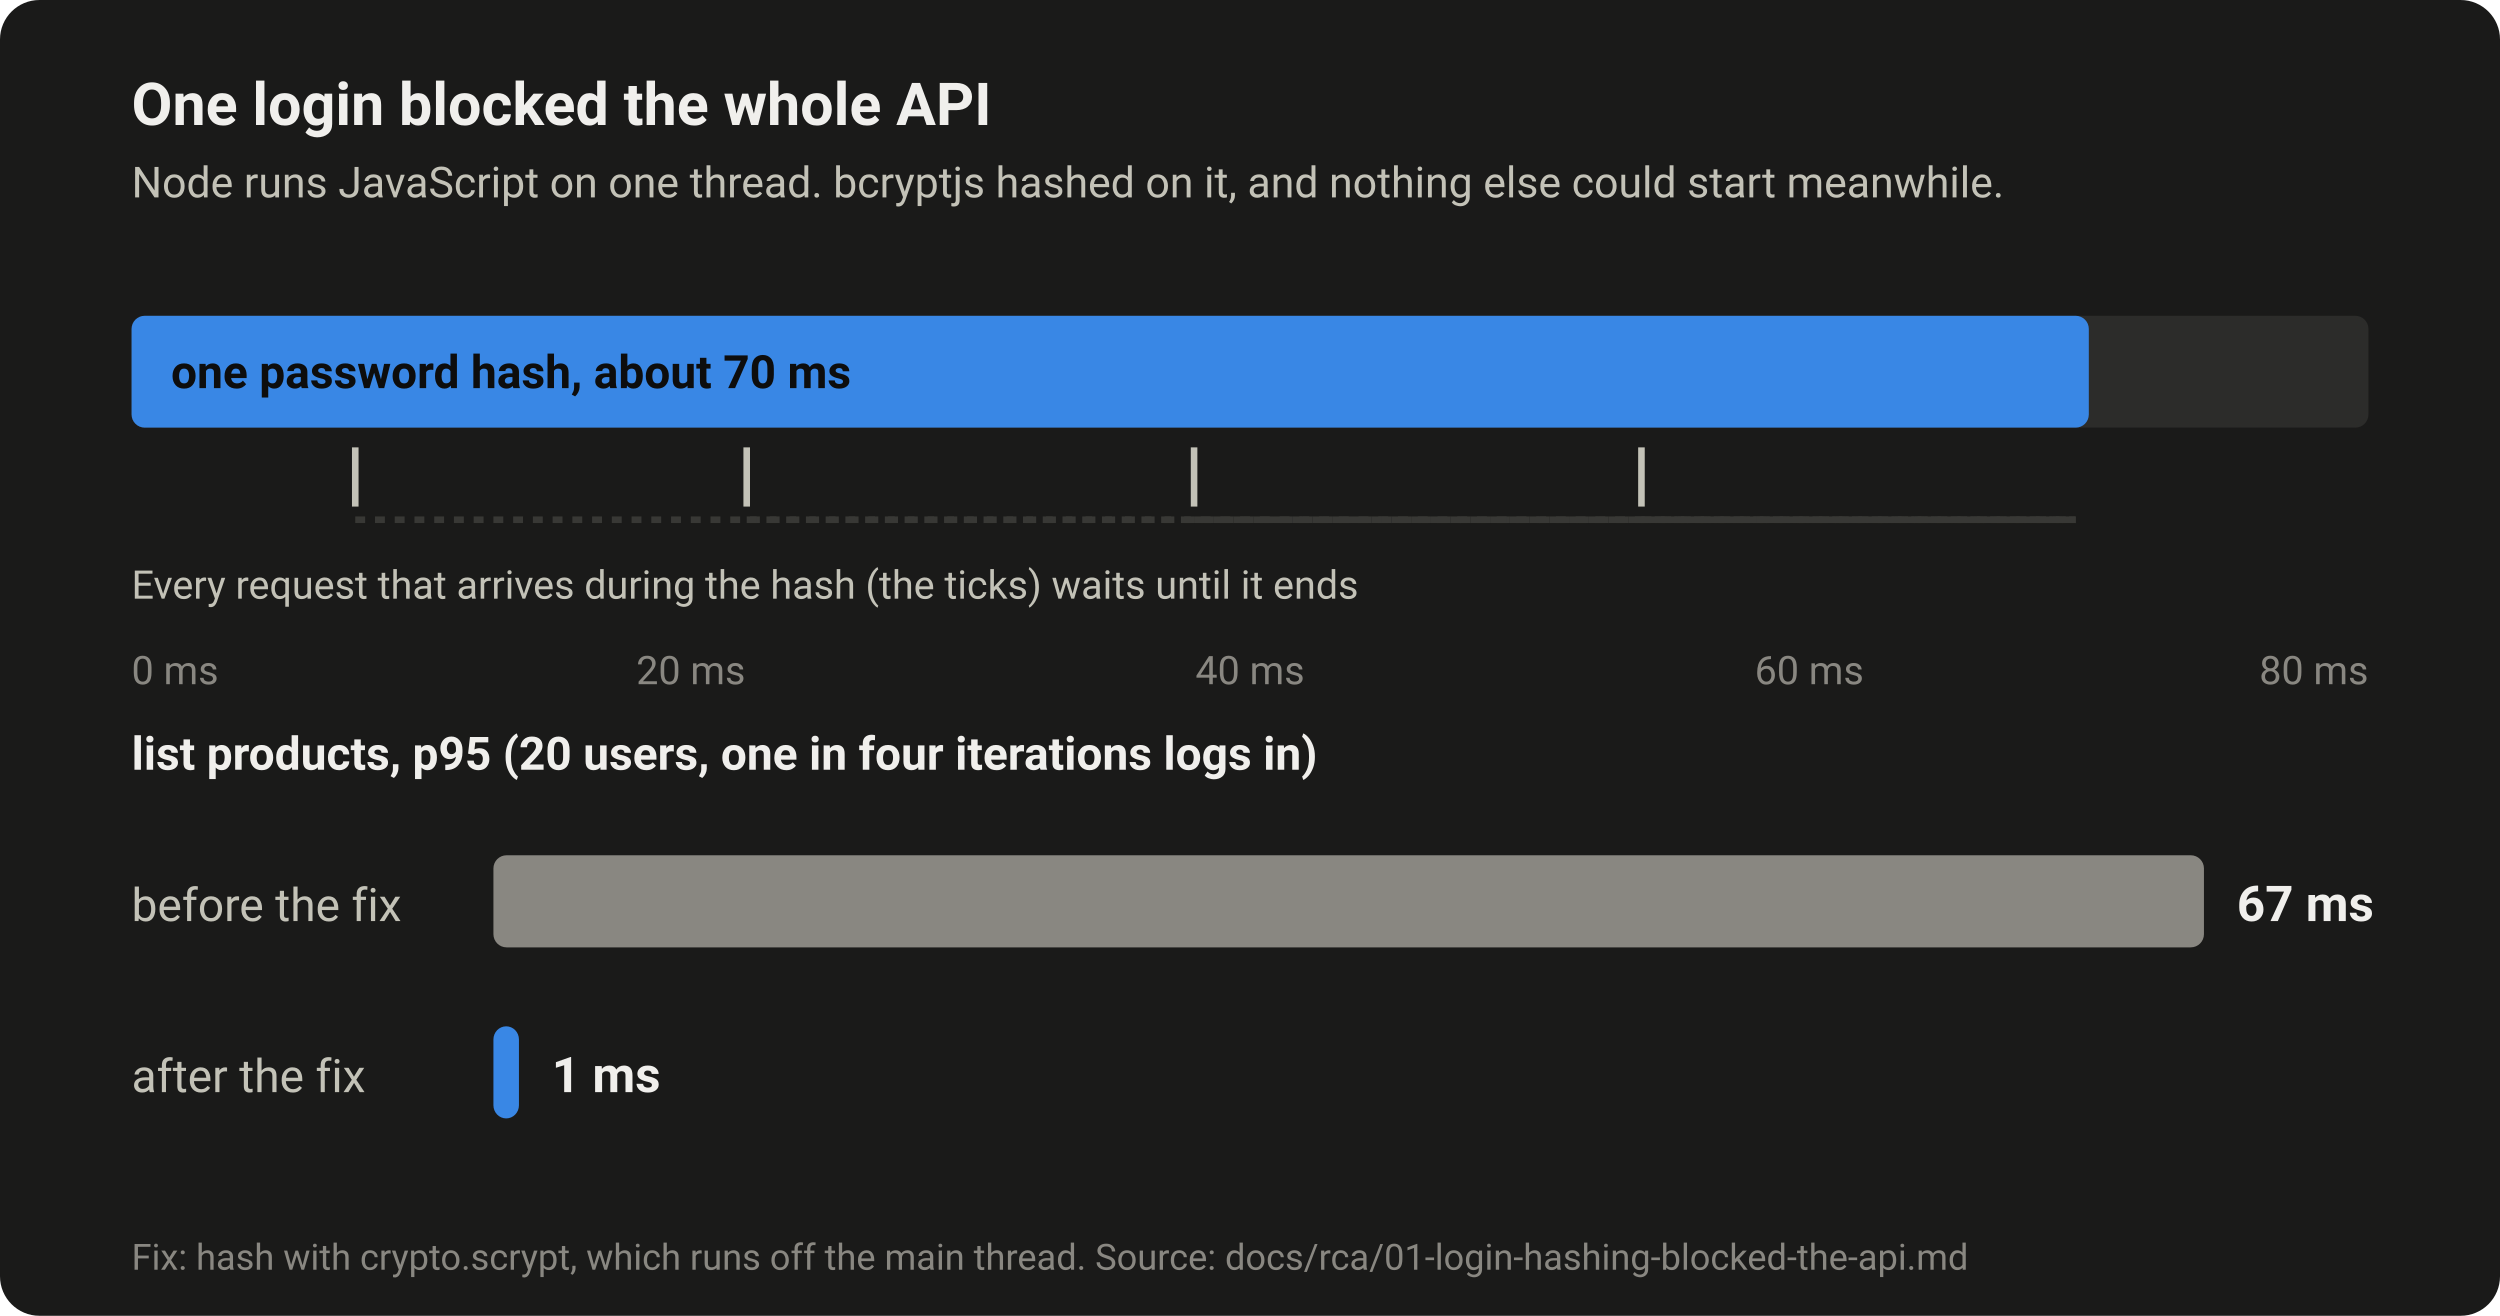
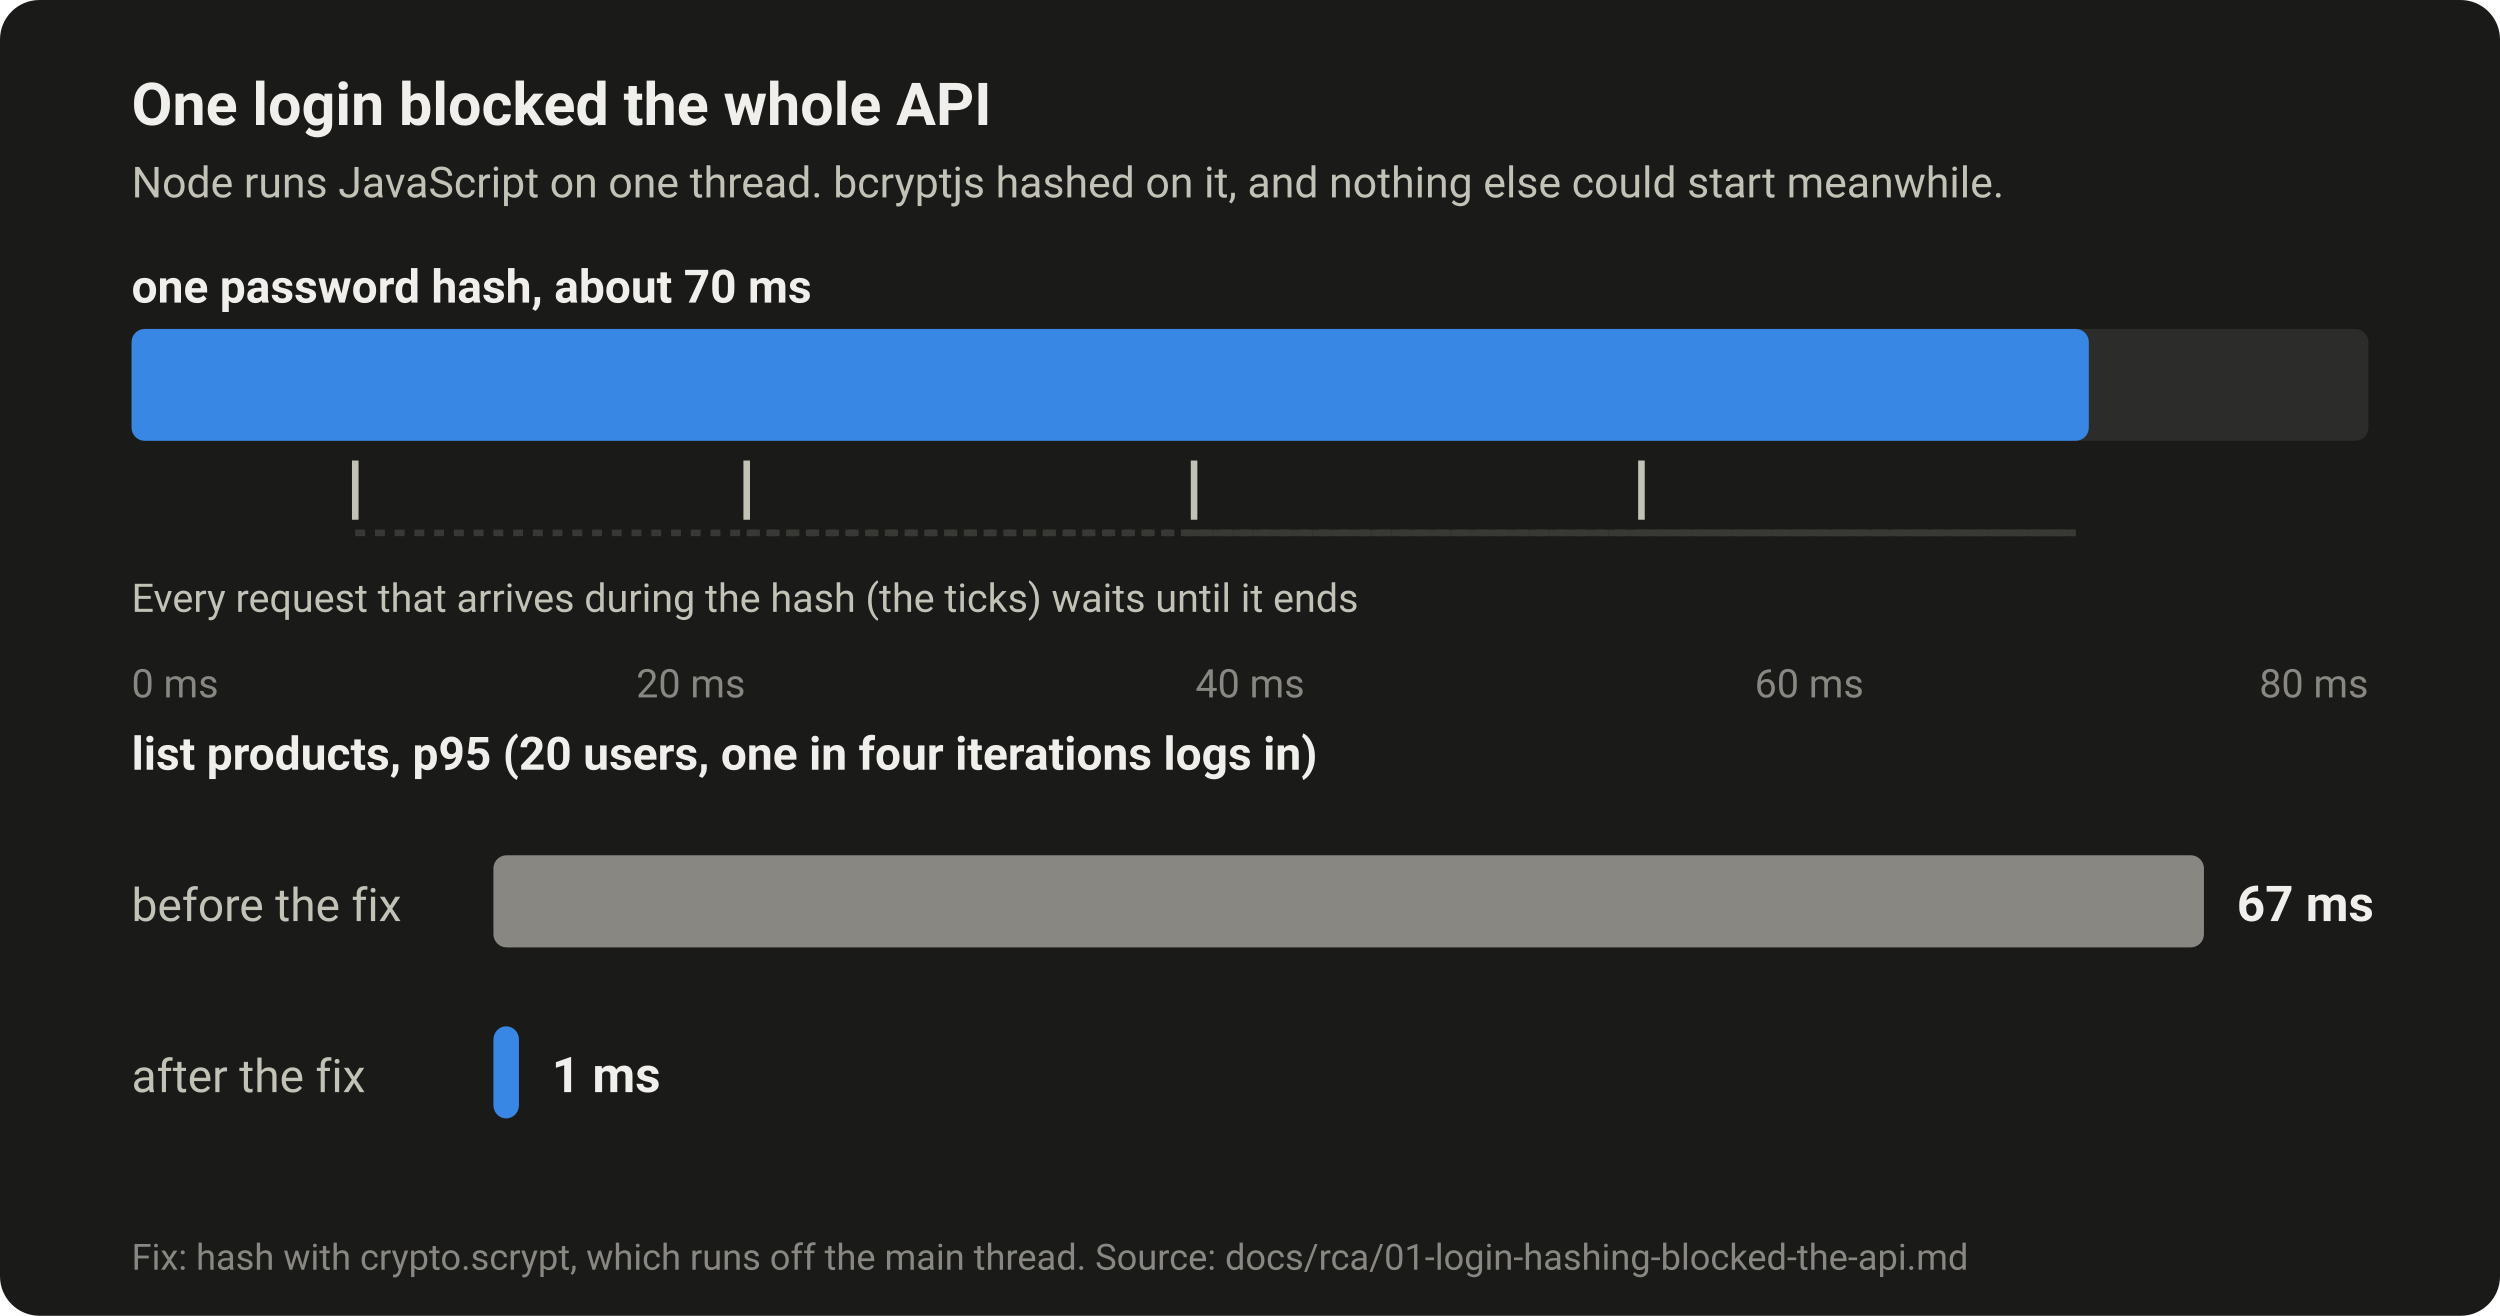
<svg xmlns="http://www.w3.org/2000/svg" viewBox="0 0 760 400" width="760" height="400" role="img" aria-labelledby="t d">
  <rect width="760" height="400" rx="12" fill="#1a1a19" />
  <text x="40" y="38" font-size="18" font-weight="600" fill="#f0efec" text-anchor="start" font-family="system-ui, -apple-system, Segoe UI, Roboto, sans-serif">One login blocked the whole API</text>
  <text x="40" y="60" font-size="13" font-weight="400" fill="#c3c2b7" text-anchor="start" font-family="system-ui, -apple-system, Segoe UI, Roboto, sans-serif">Node runs JavaScript on one thread. bcryptjs hashed on it, and nothing else could start meanwhile.</text>
-   <rect x="40" y="96" width="680" height="34" rx="4" fill="#2c2c2a" />
-   <rect x="40" y="96" width="595" height="34" rx="4" fill="#3987e5" />
-   <text x="52" y="118" font-size="14" font-weight="600" fill="#0d0d0d" text-anchor="start" font-family="system-ui, -apple-system, Segoe UI, Roboto, sans-serif">one password hash, about 70 ms</text>
-   <line x1="108" y1="136" x2="108" y2="154" stroke="#c3c2b7" stroke-width="2" />
-   <path d="M108 158 L631 158" stroke="#383835" stroke-width="2" stroke-dasharray="3 3" fill="none" />
-   <line x1="227" y1="136" x2="227" y2="154" stroke="#c3c2b7" stroke-width="2" />
-   <path d="M227 158 L631 158" stroke="#383835" stroke-width="2" stroke-dasharray="3 3" fill="none" />
-   <line x1="363" y1="136" x2="363" y2="154" stroke="#c3c2b7" stroke-width="2" />
-   <path d="M363 158 L631 158" stroke="#383835" stroke-width="2" stroke-dasharray="3 3" fill="none" />
-   <line x1="499" y1="136" x2="499" y2="154" stroke="#c3c2b7" stroke-width="2" />
-   <path d="M499 158 L631 158" stroke="#383835" stroke-width="2" stroke-dasharray="3 3" fill="none" />
-   <text x="40" y="182" font-size="12" font-weight="400" fill="#c3c2b7" text-anchor="start" font-family="system-ui, -apple-system, Segoe UI, Roboto, sans-serif">Every request that arrives during the hash (the ticks) waits until it ends</text>
-   <text x="40" y="208" font-size="12" font-weight="400" fill="#898781" text-anchor="start" font-family="system-ui, -apple-system, Segoe UI, Roboto, sans-serif">0 ms</text>
-   <text x="210" y="208" font-size="12" font-weight="400" fill="#898781" text-anchor="middle" font-family="system-ui, -apple-system, Segoe UI, Roboto, sans-serif">20 ms</text>
-   <text x="380" y="208" font-size="12" font-weight="400" fill="#898781" text-anchor="middle" font-family="system-ui, -apple-system, Segoe UI, Roboto, sans-serif">40 ms</text>
-   <text x="550" y="208" font-size="12" font-weight="400" fill="#898781" text-anchor="middle" font-family="system-ui, -apple-system, Segoe UI, Roboto, sans-serif">60 ms</text>
-   <text x="720" y="208" font-size="12" font-weight="400" fill="#898781" text-anchor="end" font-family="system-ui, -apple-system, Segoe UI, Roboto, sans-serif">80 ms</text>
+   <rect x="40" y="100" width="680" height="34" rx="4" fill="#2c2c2a" />
+   <rect x="40" y="100" width="595" height="34" rx="4" fill="#3987e5" />
+   <text x="40" y="92" font-size="14" font-weight="600" fill="#f0efec" text-anchor="start" font-family="system-ui, -apple-system, Segoe UI, Roboto, sans-serif">one password hash, about 70 ms</text>
+   <line x1="108" y1="140" x2="108" y2="158" stroke="#c3c2b7" stroke-width="2" />
+   <path d="M108 162 L631 162" stroke="#383835" stroke-width="2" stroke-dasharray="3 3" fill="none" />
+   <line x1="227" y1="140" x2="227" y2="158" stroke="#c3c2b7" stroke-width="2" />
+   <path d="M227 162 L631 162" stroke="#383835" stroke-width="2" stroke-dasharray="3 3" fill="none" />
+   <line x1="363" y1="140" x2="363" y2="158" stroke="#c3c2b7" stroke-width="2" />
+   <path d="M363 162 L631 162" stroke="#383835" stroke-width="2" stroke-dasharray="3 3" fill="none" />
+   <line x1="499" y1="140" x2="499" y2="158" stroke="#c3c2b7" stroke-width="2" />
+   <path d="M499 162 L631 162" stroke="#383835" stroke-width="2" stroke-dasharray="3 3" fill="none" />
+   <text x="40" y="186" font-size="12" font-weight="400" fill="#c3c2b7" text-anchor="start" font-family="system-ui, -apple-system, Segoe UI, Roboto, sans-serif">Every request that arrives during the hash (the ticks) waits until it ends</text>
+   <text x="40" y="212" font-size="12" font-weight="400" fill="#898781" text-anchor="start" font-family="system-ui, -apple-system, Segoe UI, Roboto, sans-serif">0 ms</text>
+   <text x="210" y="212" font-size="12" font-weight="400" fill="#898781" text-anchor="middle" font-family="system-ui, -apple-system, Segoe UI, Roboto, sans-serif">20 ms</text>
+   <text x="380" y="212" font-size="12" font-weight="400" fill="#898781" text-anchor="middle" font-family="system-ui, -apple-system, Segoe UI, Roboto, sans-serif">40 ms</text>
+   <text x="550" y="212" font-size="12" font-weight="400" fill="#898781" text-anchor="middle" font-family="system-ui, -apple-system, Segoe UI, Roboto, sans-serif">60 ms</text>
+   <text x="720" y="212" font-size="12" font-weight="400" fill="#898781" text-anchor="end" font-family="system-ui, -apple-system, Segoe UI, Roboto, sans-serif">80 ms</text>
  <text x="40" y="234" font-size="14" font-weight="600" fill="#f0efec" text-anchor="start" font-family="system-ui, -apple-system, Segoe UI, Roboto, sans-serif">list products, p95 (20 users, one in four iterations logs in)</text>
  <text x="40" y="280" font-size="14" font-weight="400" fill="#c3c2b7" text-anchor="start" font-family="system-ui, -apple-system, Segoe UI, Roboto, sans-serif">before the fix</text>
  <rect x="150" y="260" width="520" height="28" rx="4" fill="#898781" />
  <text x="680" y="280" font-size="15" font-weight="600" fill="#f0efec" text-anchor="start" font-family="system-ui, -apple-system, Segoe UI, Roboto, sans-serif">67 ms</text>
  <text x="40" y="332" font-size="14" font-weight="400" fill="#c3c2b7" text-anchor="start" font-family="system-ui, -apple-system, Segoe UI, Roboto, sans-serif">after the fix</text>
  <rect x="150" y="312" width="7.761" height="28" rx="4" fill="#3987e5" />
  <text x="167.761" y="332" font-size="15" font-weight="600" fill="#f0efec" text-anchor="start" font-family="system-ui, -apple-system, Segoe UI, Roboto, sans-serif">1 ms</text>
  <text x="40" y="386" font-size="11" font-weight="400" fill="#898781" text-anchor="start" font-family="system-ui, -apple-system, Segoe UI, Roboto, sans-serif">Fix: hash with crypto.scrypt, which runs off the main thread. Source: docs/rca/01-login-hashing-blocked-the-api.md</text>
</svg>
